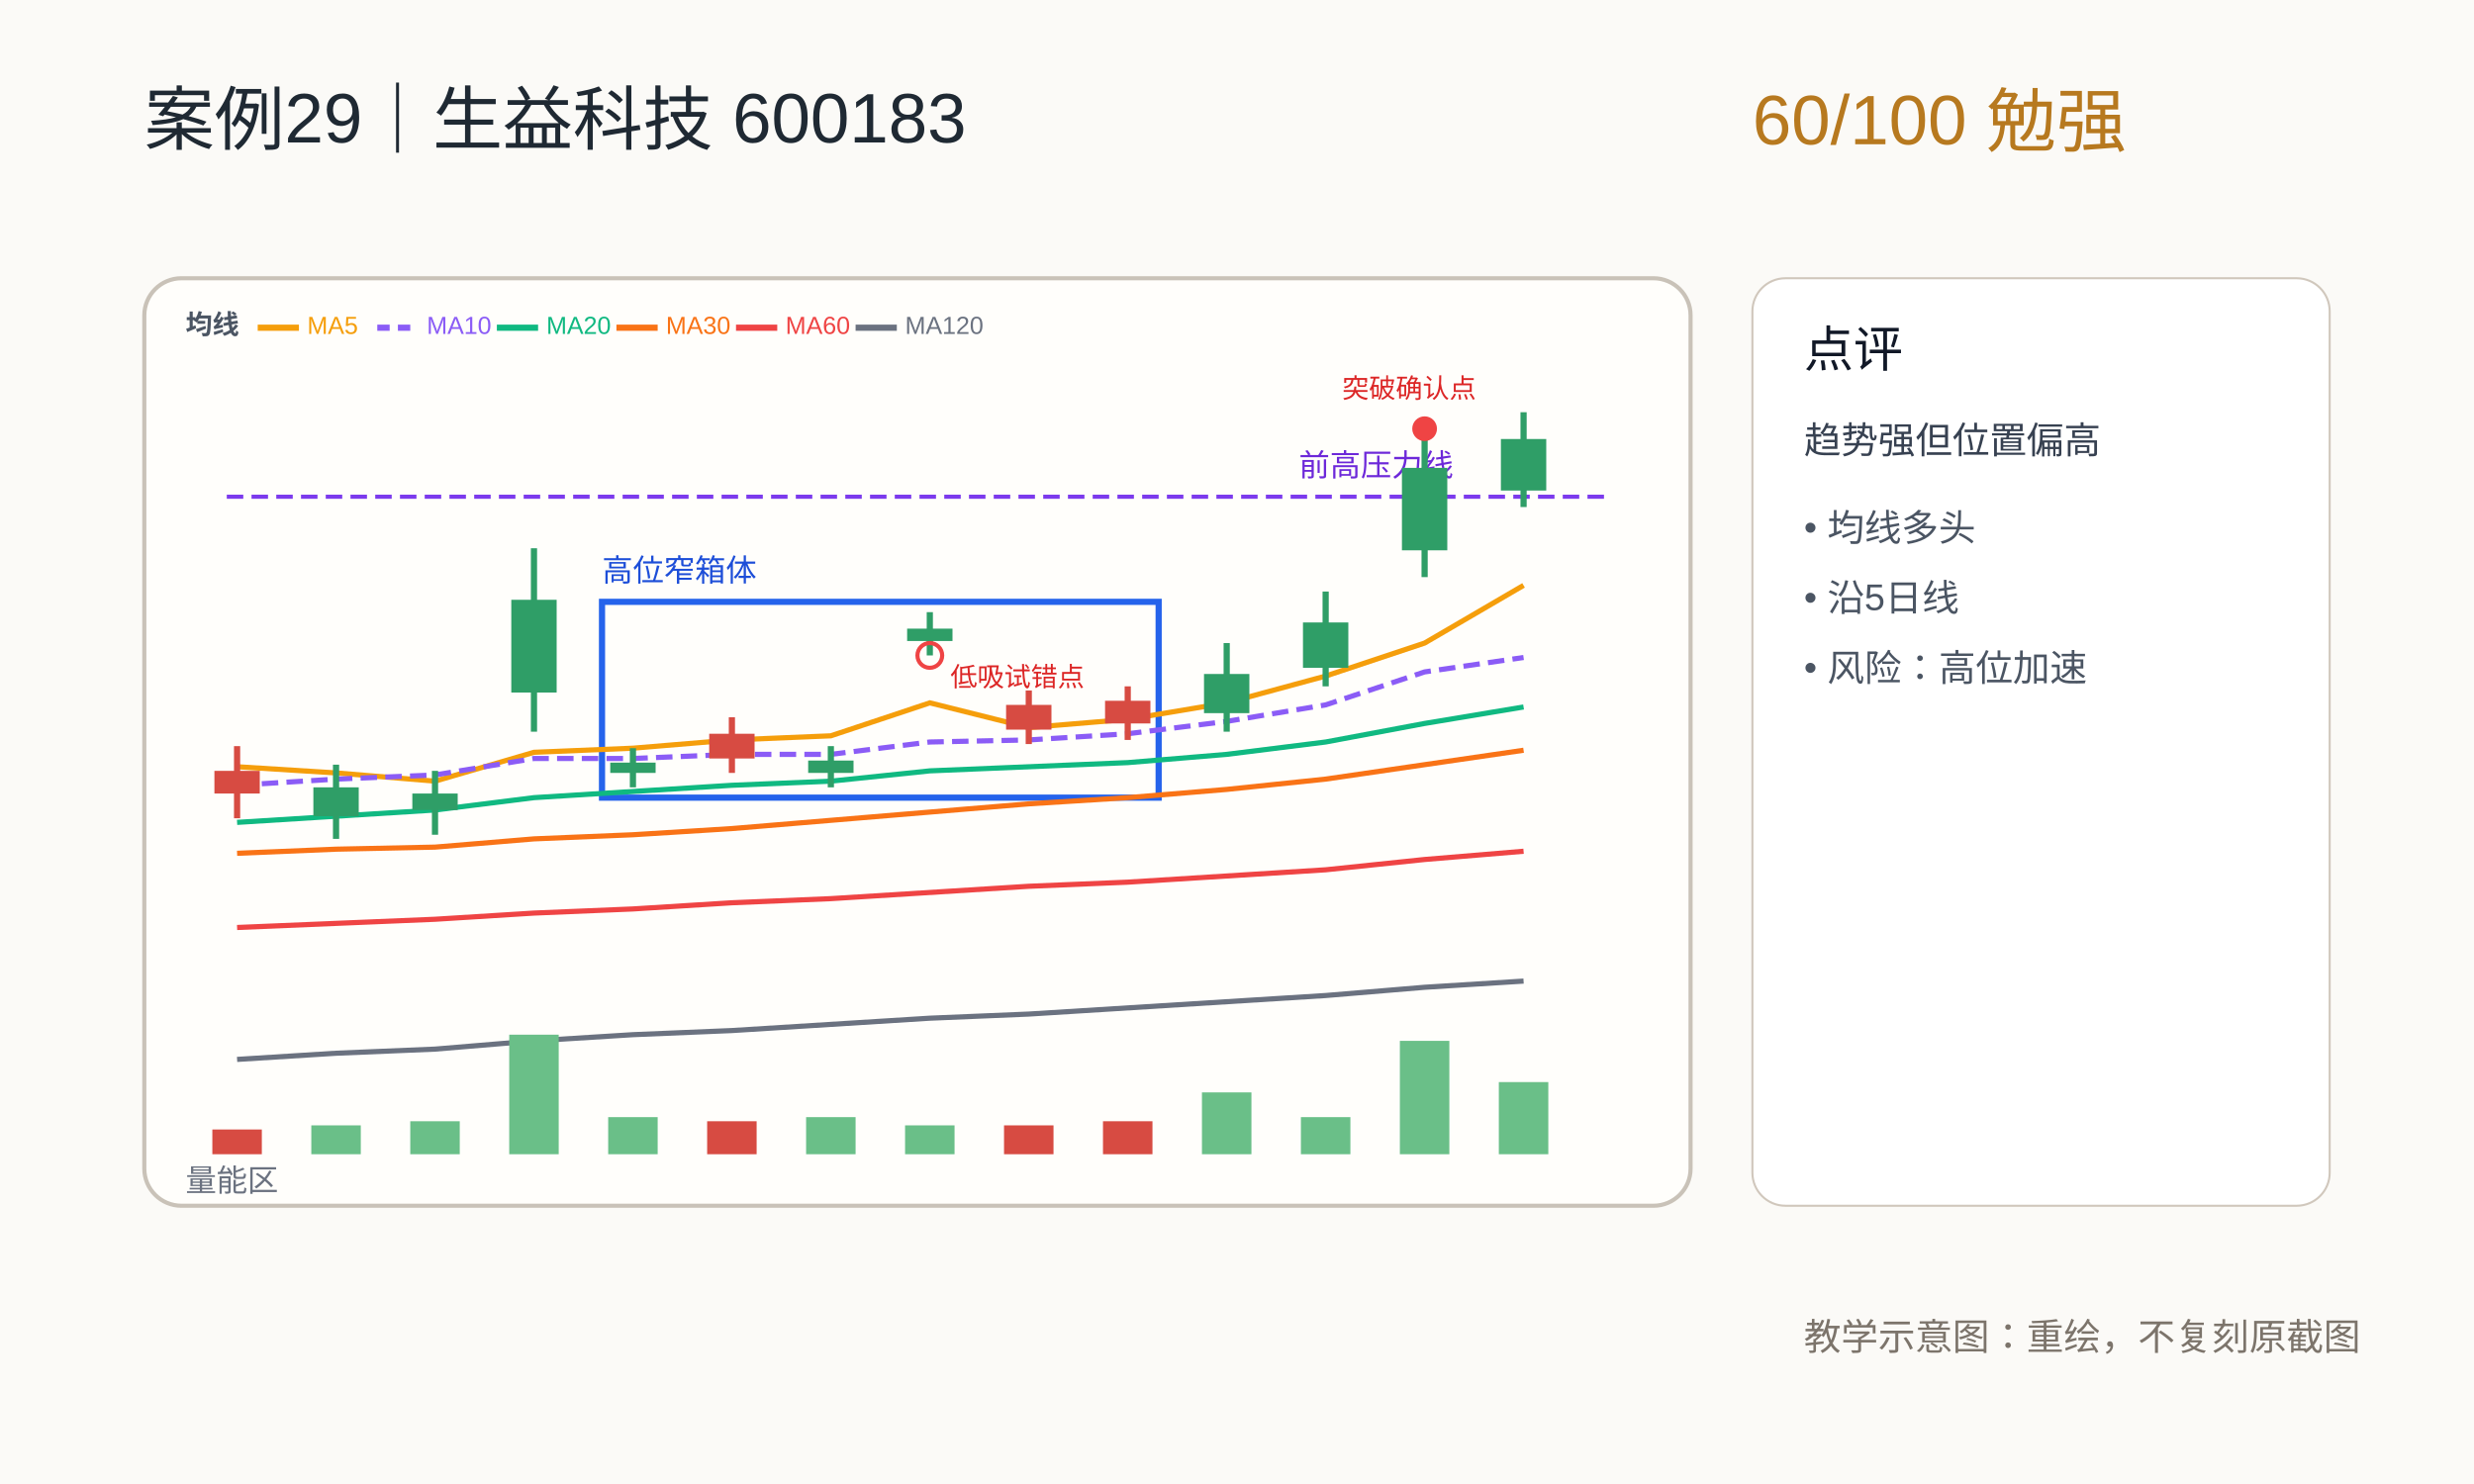
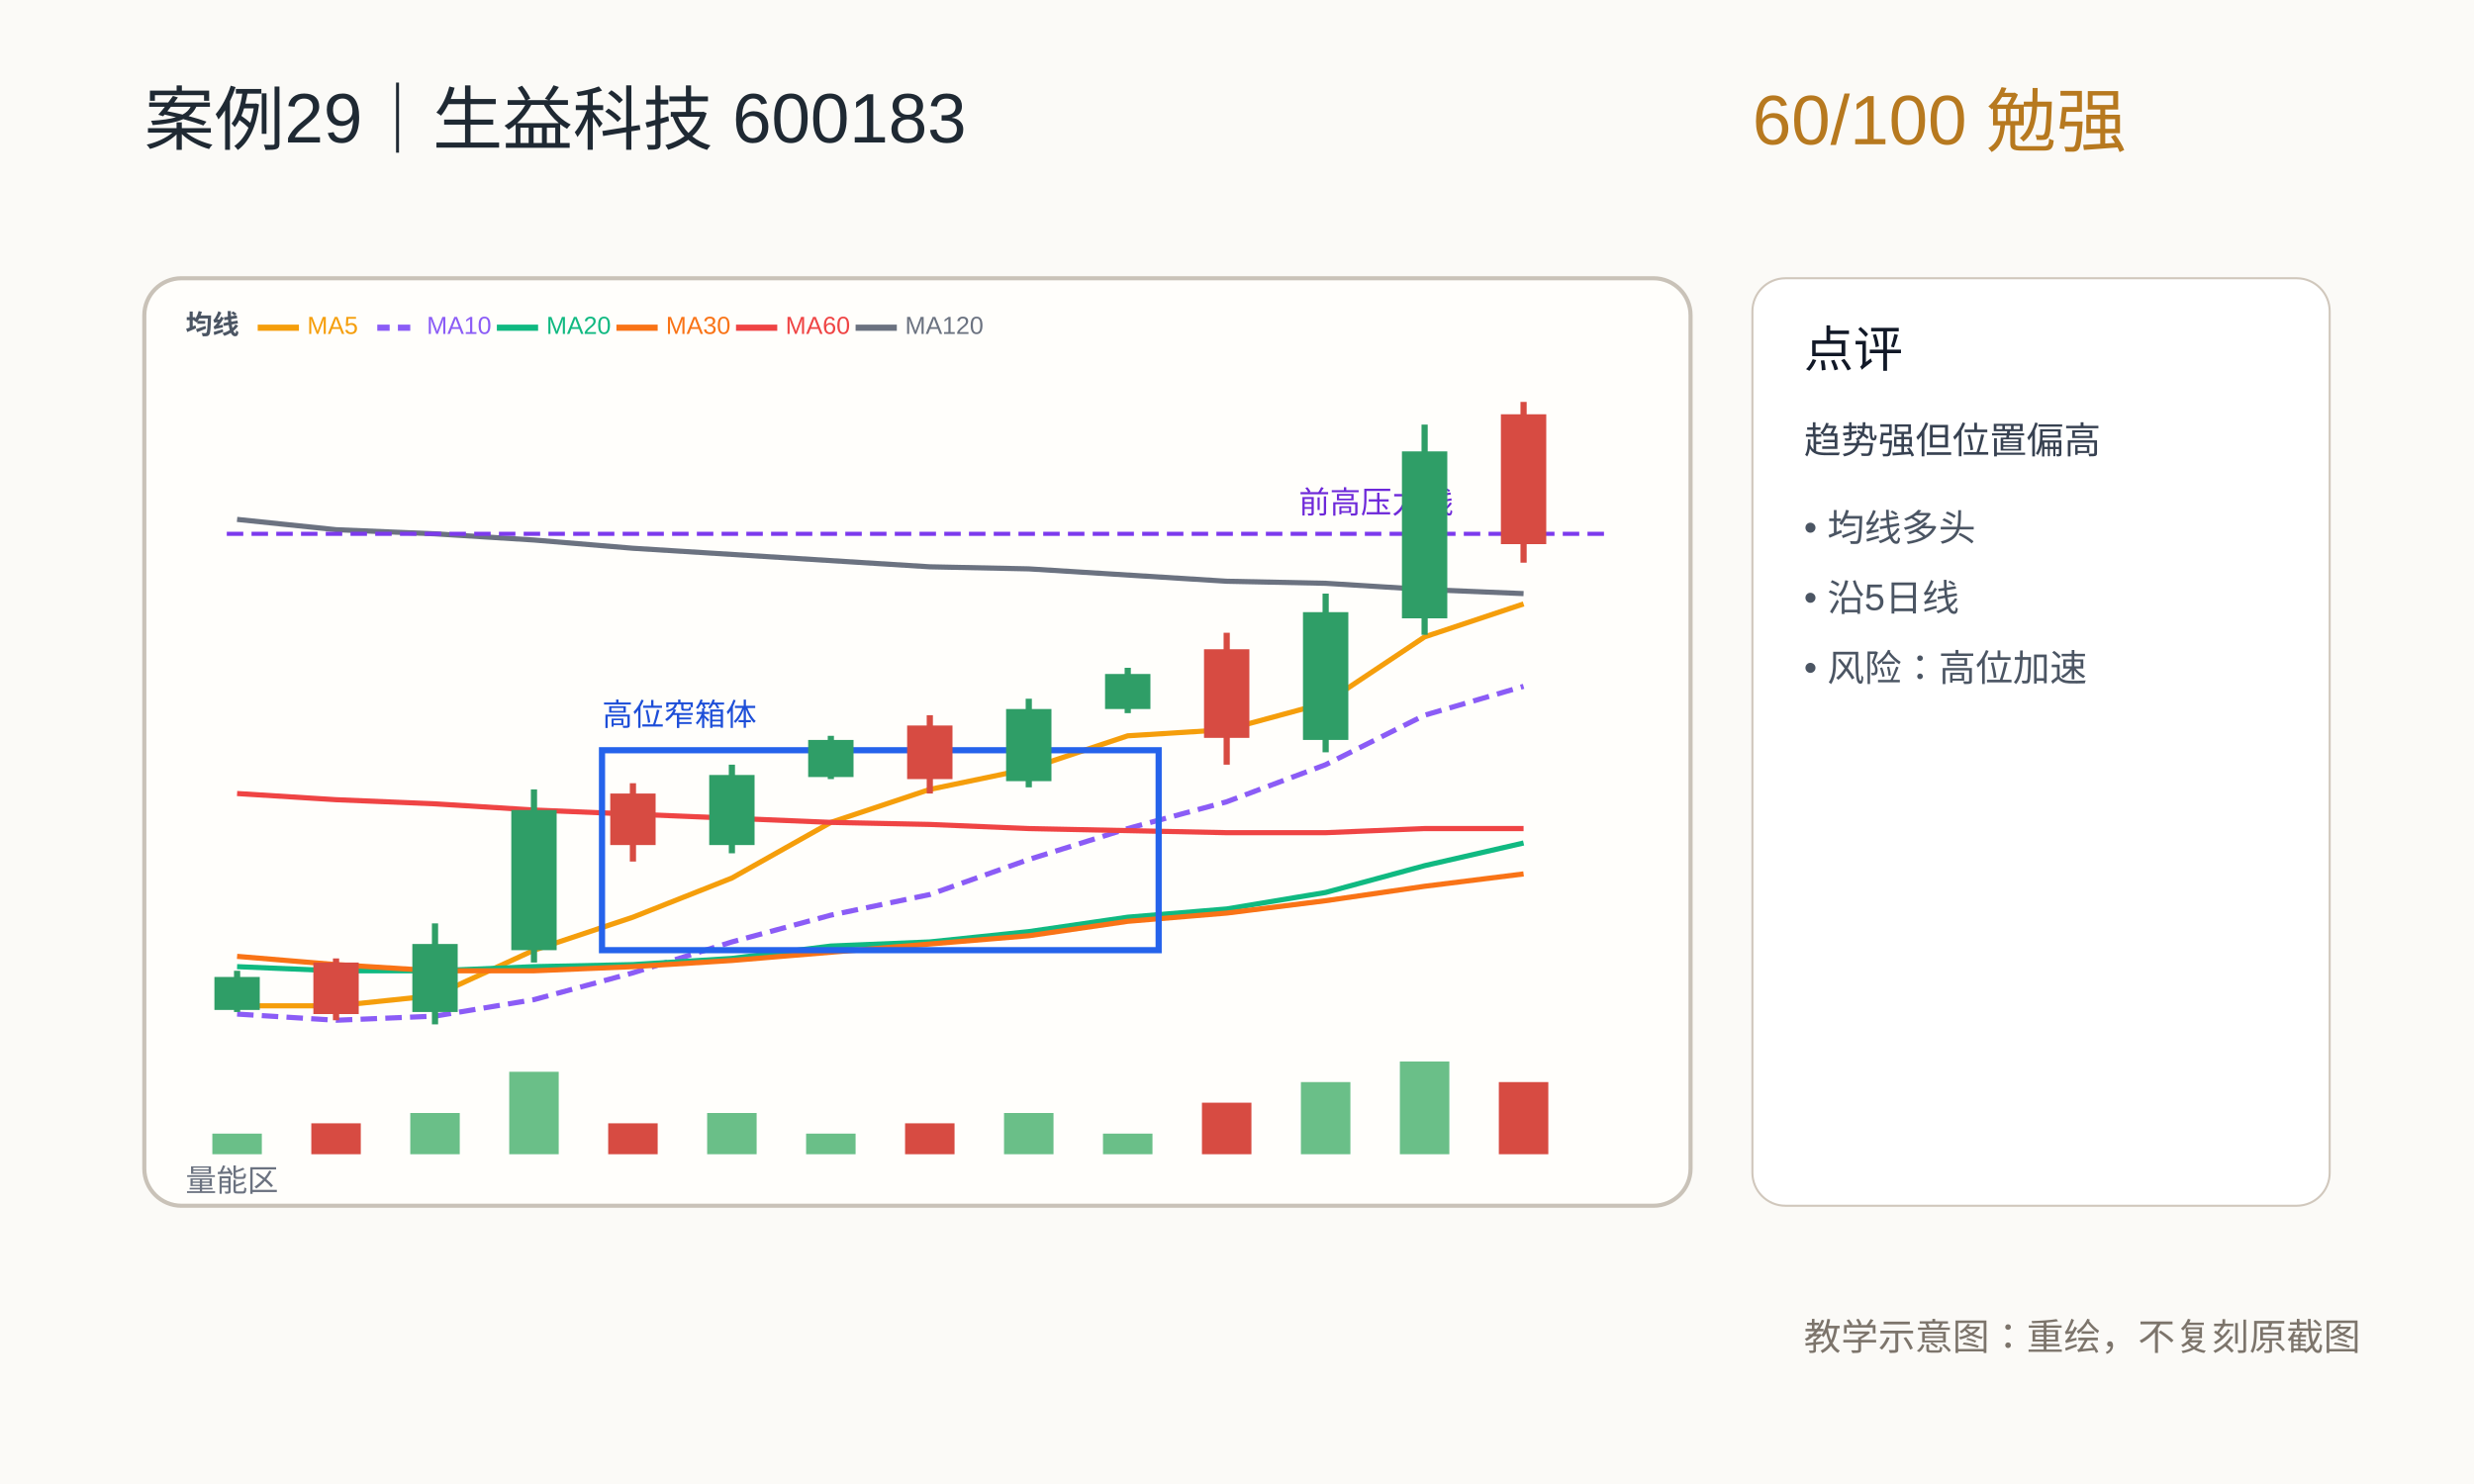
<svg xmlns="http://www.w3.org/2000/svg" width="1200" height="720" viewBox="0 0 1200 720">
  <rect width="1200" height="720" fill="#fbfaf7" />
  <rect x="70" y="135" width="750" height="450" rx="18" fill="#fffefb" stroke="#c9c2b8" stroke-width="2" />
  <text x="70" y="70" font-size="34" font-family="PingFang SC, Arial" fill="#1f2933">案例29｜生益科技 600183</text>
  <text x="850" y="70" font-size="34" font-family="PingFang SC, Arial" fill="#b7791f">60/100  勉强</text>
  <text x="90" y="162" font-size="13" font-family="PingFang SC, Arial" fill="#4b5563" font-weight="bold">均线</text>
  <line x1="125" y1="159" x2="145" y2="159" stroke="#f59e0b" stroke-width="3" />
  <text x="149" y="162" font-size="12" font-family="PingFang SC, Arial" fill="#f59e0b">MA5</text>
  <line x1="183" y1="159" x2="203" y2="159" stroke="#8b5cf6" stroke-width="3" stroke-dasharray="6,4" />
  <text x="207" y="162" font-size="12" font-family="PingFang SC, Arial" fill="#8b5cf6">MA10</text>
  <line x1="241" y1="159" x2="261" y2="159" stroke="#10b981" stroke-width="3" />
  <text x="265" y="162" font-size="12" font-family="PingFang SC, Arial" fill="#10b981">MA20</text>
  <line x1="299" y1="159" x2="319" y2="159" stroke="#f97316" stroke-width="3" />
  <text x="323" y="162" font-size="12" font-family="PingFang SC, Arial" fill="#f97316">MA30</text>
  <line x1="357" y1="159" x2="377" y2="159" stroke="#ef4444" stroke-width="3" />
  <text x="381" y="162" font-size="12" font-family="PingFang SC, Arial" fill="#ef4444">MA60</text>
  <line x1="415" y1="159" x2="435" y2="159" stroke="#6b7280" stroke-width="3" />
  <text x="439" y="162" font-size="12" font-family="PingFang SC, Arial" fill="#6b7280">MA120</text>
-   <line x1="110" y1="241" x2="780" y2="241" stroke="#7c3aed" stroke-width="2" stroke-dasharray="8,4" />
-   <text x="630" y="231" font-size="15" font-family="PingFang SC, Arial" fill="#6d28d9">前高压力线</text>
-   <rect x="292" y="292" width="270" height="95" fill="none" stroke="#2563eb" stroke-width="3" />
-   <text x="292" y="282" font-size="15" font-family="PingFang SC, Arial" fill="#1d4ed8">高位窄箱体</text>
-   <polyline points="115,372 163,375 211,379 259,365 307,363 355,359 403,357 451,341 499,353 547,349 595,341 643,328 691,312 739,284" fill="none" stroke="#f59e0b" stroke-width="2.5" />
-   <polyline points="115,381 163,378 211,376 259,368 307,368 355,366 403,366 451,360 499,359 547,356 595,350 643,342 691,326 739,319" fill="none" stroke="#8b5cf6" stroke-width="2.5" stroke-dasharray="8,4" />
-   <polyline points="115,399 163,396 211,393 259,387 307,384 355,381 403,379 451,374 499,372 547,370 595,366 643,360 691,351 739,343" fill="none" stroke="#10b981" stroke-width="2.5" />
-   <polyline points="115,414 163,412 211,411 259,407 307,405 355,402 403,398 451,394 499,390 547,387 595,383 643,378 691,371 739,364" fill="none" stroke="#f97316" stroke-width="2.5" />
-   <polyline points="115,450 163,448 211,446 259,443 307,441 355,438 403,436 451,433 499,430 547,428 595,425 643,422 691,417 739,413" fill="none" stroke="#ef4444" stroke-width="2.5" />
-   <polyline points="115,514 163,511 211,509 259,505 307,502 355,500 403,497 451,494 499,492 547,489 595,486 643,483 691,479 739,476" fill="none" stroke="#6b7280" stroke-width="2.5" />
-   <line x1="115" y1="362" x2="115" y2="397" stroke="#d74b42" stroke-width="3" />
-   <rect x="104" y="374" width="22" height="11" fill="#d74b42" />
-   <line x1="163" y1="371" x2="163" y2="407" stroke="#2f9e67" stroke-width="3" />
-   <rect x="152" y="382" width="22" height="14" fill="#2f9e67" />
-   <line x1="211" y1="374" x2="211" y2="405" stroke="#2f9e67" stroke-width="3" />
-   <rect x="200" y="385" width="22" height="8" fill="#2f9e67" />
-   <line x1="259" y1="266" x2="259" y2="355" stroke="#2f9e67" stroke-width="3" />
-   <rect x="248" y="291" width="22" height="45" fill="#2f9e67" />
-   <line x1="307" y1="363" x2="307" y2="382" stroke="#2f9e67" stroke-width="3" />
-   <rect x="296" y="370" width="22" height="5" fill="#2f9e67" />
-   <line x1="355" y1="348" x2="355" y2="375" stroke="#d74b42" stroke-width="3" />
-   <rect x="344" y="356" width="22" height="12" fill="#d74b42" />
-   <line x1="403" y1="362" x2="403" y2="382" stroke="#2f9e67" stroke-width="3" />
-   <rect x="392" y="369" width="22" height="6" fill="#2f9e67" />
-   <line x1="451" y1="297" x2="451" y2="318" stroke="#2f9e67" stroke-width="3" />
-   <rect x="440" y="305" width="22" height="6" fill="#2f9e67" />
-   <line x1="499" y1="335" x2="499" y2="361" stroke="#d74b42" stroke-width="3" />
-   <rect x="488" y="342" width="22" height="12" fill="#d74b42" />
-   <line x1="547" y1="333" x2="547" y2="359" stroke="#d74b42" stroke-width="3" />
-   <rect x="536" y="340" width="22" height="11" fill="#d74b42" />
-   <line x1="595" y1="312" x2="595" y2="355" stroke="#2f9e67" stroke-width="3" />
-   <rect x="584" y="327" width="22" height="19" fill="#2f9e67" />
-   <line x1="643" y1="287" x2="643" y2="333" stroke="#2f9e67" stroke-width="3" />
-   <rect x="632" y="302" width="22" height="22" fill="#2f9e67" />
-   <line x1="691" y1="208" x2="691" y2="280" stroke="#2f9e67" stroke-width="3" />
-   <rect x="680" y="227" width="22" height="40" fill="#2f9e67" />
-   <line x1="739" y1="200" x2="739" y2="246" stroke="#2f9e67" stroke-width="3" />
-   <rect x="728" y="213" width="22" height="25" fill="#2f9e67" />
-   <rect x="103" y="548" width="24" height="12" fill="#d74b42" />
-   <rect x="151" y="546" width="24" height="14" fill="#6abf88" />
-   <rect x="199" y="544" width="24" height="16" fill="#6abf88" />
-   <rect x="247" y="502" width="24" height="58" fill="#6abf88" />
-   <rect x="295" y="542" width="24" height="18" fill="#6abf88" />
-   <rect x="343" y="544" width="24" height="16" fill="#d74b42" />
-   <rect x="391" y="542" width="24" height="18" fill="#6abf88" />
-   <rect x="439" y="546" width="24" height="14" fill="#6abf88" />
-   <rect x="487" y="546" width="24" height="14" fill="#d74b42" />
-   <rect x="535" y="544" width="24" height="16" fill="#d74b42" />
-   <rect x="583" y="530" width="24" height="30" fill="#6abf88" />
-   <rect x="631" y="542" width="24" height="18" fill="#6abf88" />
-   <rect x="679" y="505" width="24" height="55" fill="#6abf88" />
-   <rect x="727" y="525" width="24" height="35" fill="#6abf88" />
+   <polyline points="115,488 163,488 211,483 259,461 307,445 355,426 403,399 451,383 499,373 547,357 595,354 643,341 691,309 739,293" fill="none" stroke="#f59e0b" stroke-width="2.5" />
+   <polyline points="115,492 163,495 211,493 259,485 307,472 355,457 403,444 451,434 499,417 547,402 595,389 643,371 691,347 739,333" fill="none" stroke="#8b5cf6" stroke-width="2.5" stroke-dasharray="8,4" />
+   <polyline points="115,469 163,471 211,471 259,469 307,468 355,465 403,459 451,457 499,452 547,445 595,441 643,433 691,420 739,409" fill="none" stroke="#10b981" stroke-width="2.5" />
+   <polyline points="115,464 163,468 211,471 259,471 307,469 355,466 403,462 451,458 499,454 547,447 595,443 643,437 691,430 739,424" fill="none" stroke="#f97316" stroke-width="2.5" />
+   <polyline points="115,385 163,388 211,390 259,393 307,395 355,397 403,399 451,400 499,402 547,403 595,404 643,404 691,402 739,402" fill="none" stroke="#ef4444" stroke-width="2.5" />
+   <polyline points="115,252 163,257 211,259 259,262 307,266 355,269 403,272 451,275 499,276 547,279 595,282 643,283 691,286 739,288" fill="none" stroke="#6b7280" stroke-width="2.5" />
+   <line x1="110" y1="259" x2="780" y2="259" stroke="#7c3aed" stroke-width="2" stroke-dasharray="8,4" />
+   <text x="630" y="249" font-size="15" font-family="PingFang SC, Arial" fill="#6d28d9">前高压力线</text>
+   <rect x="292" y="364" width="270" height="97" fill="none" stroke="#2563eb" stroke-width="3" />
+   <text x="292" y="352" font-size="15" font-family="PingFang SC, Arial" fill="#1d4ed8">高位窄箱体</text>
+   <line x1="115" y1="471" x2="115" y2="491" stroke="#2f9e67" stroke-width="3" />
+   <rect x="104" y="474" width="22" height="16" fill="#2f9e67" />
+   <line x1="163" y1="465" x2="163" y2="495" stroke="#d74b42" stroke-width="3" />
+   <rect x="152" y="467" width="22" height="25" fill="#d74b42" />
+   <line x1="211" y1="448" x2="211" y2="497" stroke="#2f9e67" stroke-width="3" />
+   <rect x="200" y="458" width="22" height="33" fill="#2f9e67" />
+   <line x1="259" y1="383" x2="259" y2="467" stroke="#2f9e67" stroke-width="3" />
+   <rect x="248" y="393" width="22" height="68" fill="#2f9e67" />
+   <line x1="307" y1="380" x2="307" y2="418" stroke="#d74b42" stroke-width="3" />
+   <rect x="296" y="385" width="22" height="25" fill="#d74b42" />
+   <line x1="355" y1="371" x2="355" y2="414" stroke="#2f9e67" stroke-width="3" />
+   <rect x="344" y="376" width="22" height="34" fill="#2f9e67" />
+   <line x1="403" y1="357" x2="403" y2="378" stroke="#2f9e67" stroke-width="3" />
+   <rect x="392" y="359" width="22" height="18" fill="#2f9e67" />
+   <line x1="451" y1="347" x2="451" y2="385" stroke="#d74b42" stroke-width="3" />
+   <rect x="440" y="352" width="22" height="26" fill="#d74b42" />
+   <line x1="499" y1="339" x2="499" y2="382" stroke="#2f9e67" stroke-width="3" />
+   <rect x="488" y="344" width="22" height="35" fill="#2f9e67" />
+   <line x1="547" y1="324" x2="547" y2="346" stroke="#2f9e67" stroke-width="3" />
+   <rect x="536" y="327" width="22" height="17" fill="#2f9e67" />
+   <line x1="595" y1="307" x2="595" y2="371" stroke="#d74b42" stroke-width="3" />
+   <rect x="584" y="315" width="22" height="43" fill="#d74b42" />
+   <line x1="643" y1="288" x2="643" y2="365" stroke="#2f9e67" stroke-width="3" />
+   <rect x="632" y="297" width="22" height="62" fill="#2f9e67" />
+   <line x1="691" y1="206" x2="691" y2="308" stroke="#2f9e67" stroke-width="3" />
+   <rect x="680" y="219" width="22" height="81" fill="#2f9e67" />
+   <line x1="739" y1="195" x2="739" y2="273" stroke="#d74b42" stroke-width="3" />
+   <rect x="728" y="201" width="22" height="63" fill="#d74b42" />
+   <rect x="103" y="550" width="24" height="10" fill="#6abf88" />
+   <rect x="151" y="545" width="24" height="15" fill="#d74b42" />
+   <rect x="199" y="540" width="24" height="20" fill="#6abf88" />
+   <rect x="247" y="520" width="24" height="40" fill="#6abf88" />
+   <rect x="295" y="545" width="24" height="15" fill="#d74b42" />
+   <rect x="343" y="540" width="24" height="20" fill="#6abf88" />
+   <rect x="391" y="550" width="24" height="10" fill="#6abf88" />
+   <rect x="439" y="545" width="24" height="15" fill="#d74b42" />
+   <rect x="487" y="540" width="24" height="20" fill="#6abf88" />
+   <rect x="535" y="550" width="24" height="10" fill="#6abf88" />
+   <rect x="583" y="535" width="24" height="25" fill="#d74b42" />
+   <rect x="631" y="525" width="24" height="35" fill="#6abf88" />
+   <rect x="679" y="515" width="24" height="45" fill="#6abf88" />
+   <rect x="727" y="525" width="24" height="35" fill="#d74b42" />
  <text x="90" y="578" font-size="15" font-family="PingFang SC, Arial" fill="#6b7280">量能区</text>
-   <circle cx="451" cy="318" r="6" fill="none" stroke="#ef4444" stroke-width="2" />
-   <text x="461" y="333" font-size="13" font-family="PingFang SC, Arial" fill="#dc2626">低吸试错点</text>
-   <circle cx="691" cy="208" r="6" fill="#ef4444" stroke="none" />
-   <text x="651" y="193" font-size="13" font-family="PingFang SC, Arial" fill="#dc2626">突破确认点</text>
  <rect x="850" y="135" width="280" height="450" rx="16" fill="#ffffff" stroke="#d0c7bc" />
  <text x="875" y="178" font-size="24" font-family="PingFang SC, Arial" fill="#111827">点评</text>
  <text x="875" y="220" font-size="18" font-family="PingFang SC, Arial" fill="#374151">趋势强但位置偏高</text>
  <text x="875" y="262" font-size="18" font-family="PingFang SC, Arial" fill="#4b5563">• 均线多头</text>
  <text x="875" y="296" font-size="18" font-family="PingFang SC, Arial" fill="#4b5563">• 沿5日线</text>
  <text x="875" y="330" font-size="18" font-family="PingFang SC, Arial" fill="#4b5563">• 风险：高位加速</text>
  <text x="875" y="655" font-size="18" font-family="PingFang SC, Arial" fill="#7c746b">教学示意图：重绘，不复刻原截图</text>
</svg>
